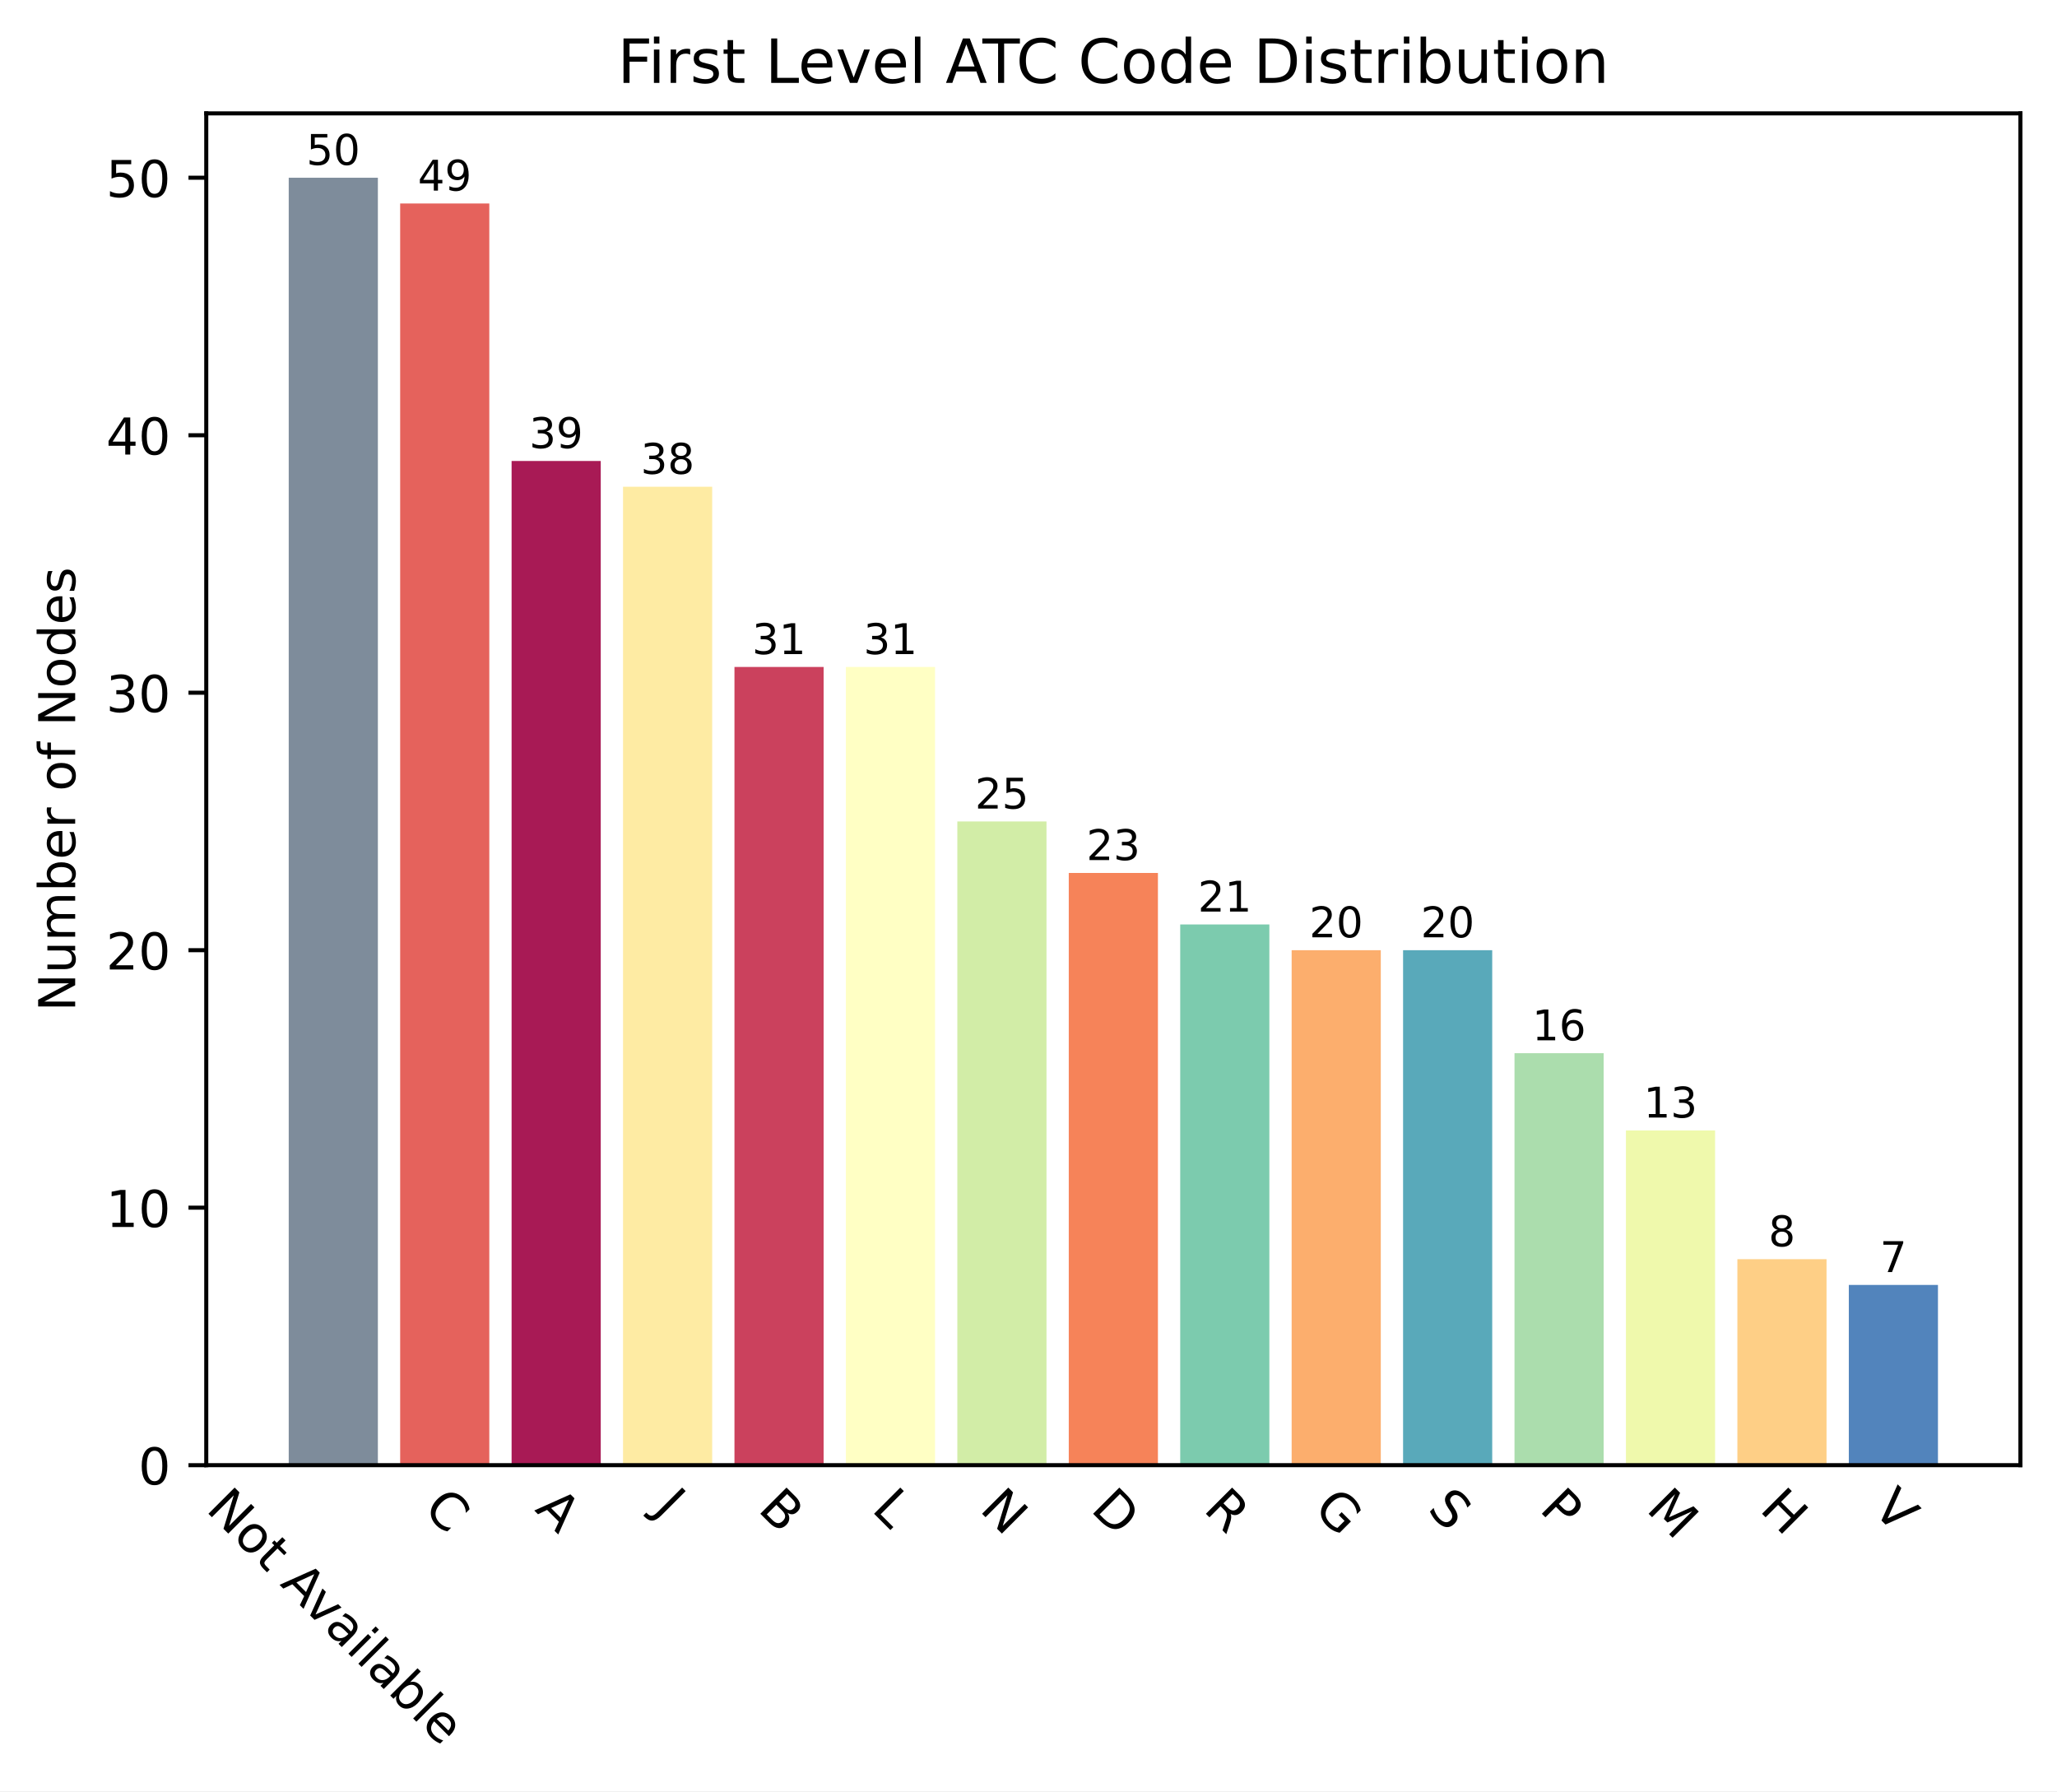
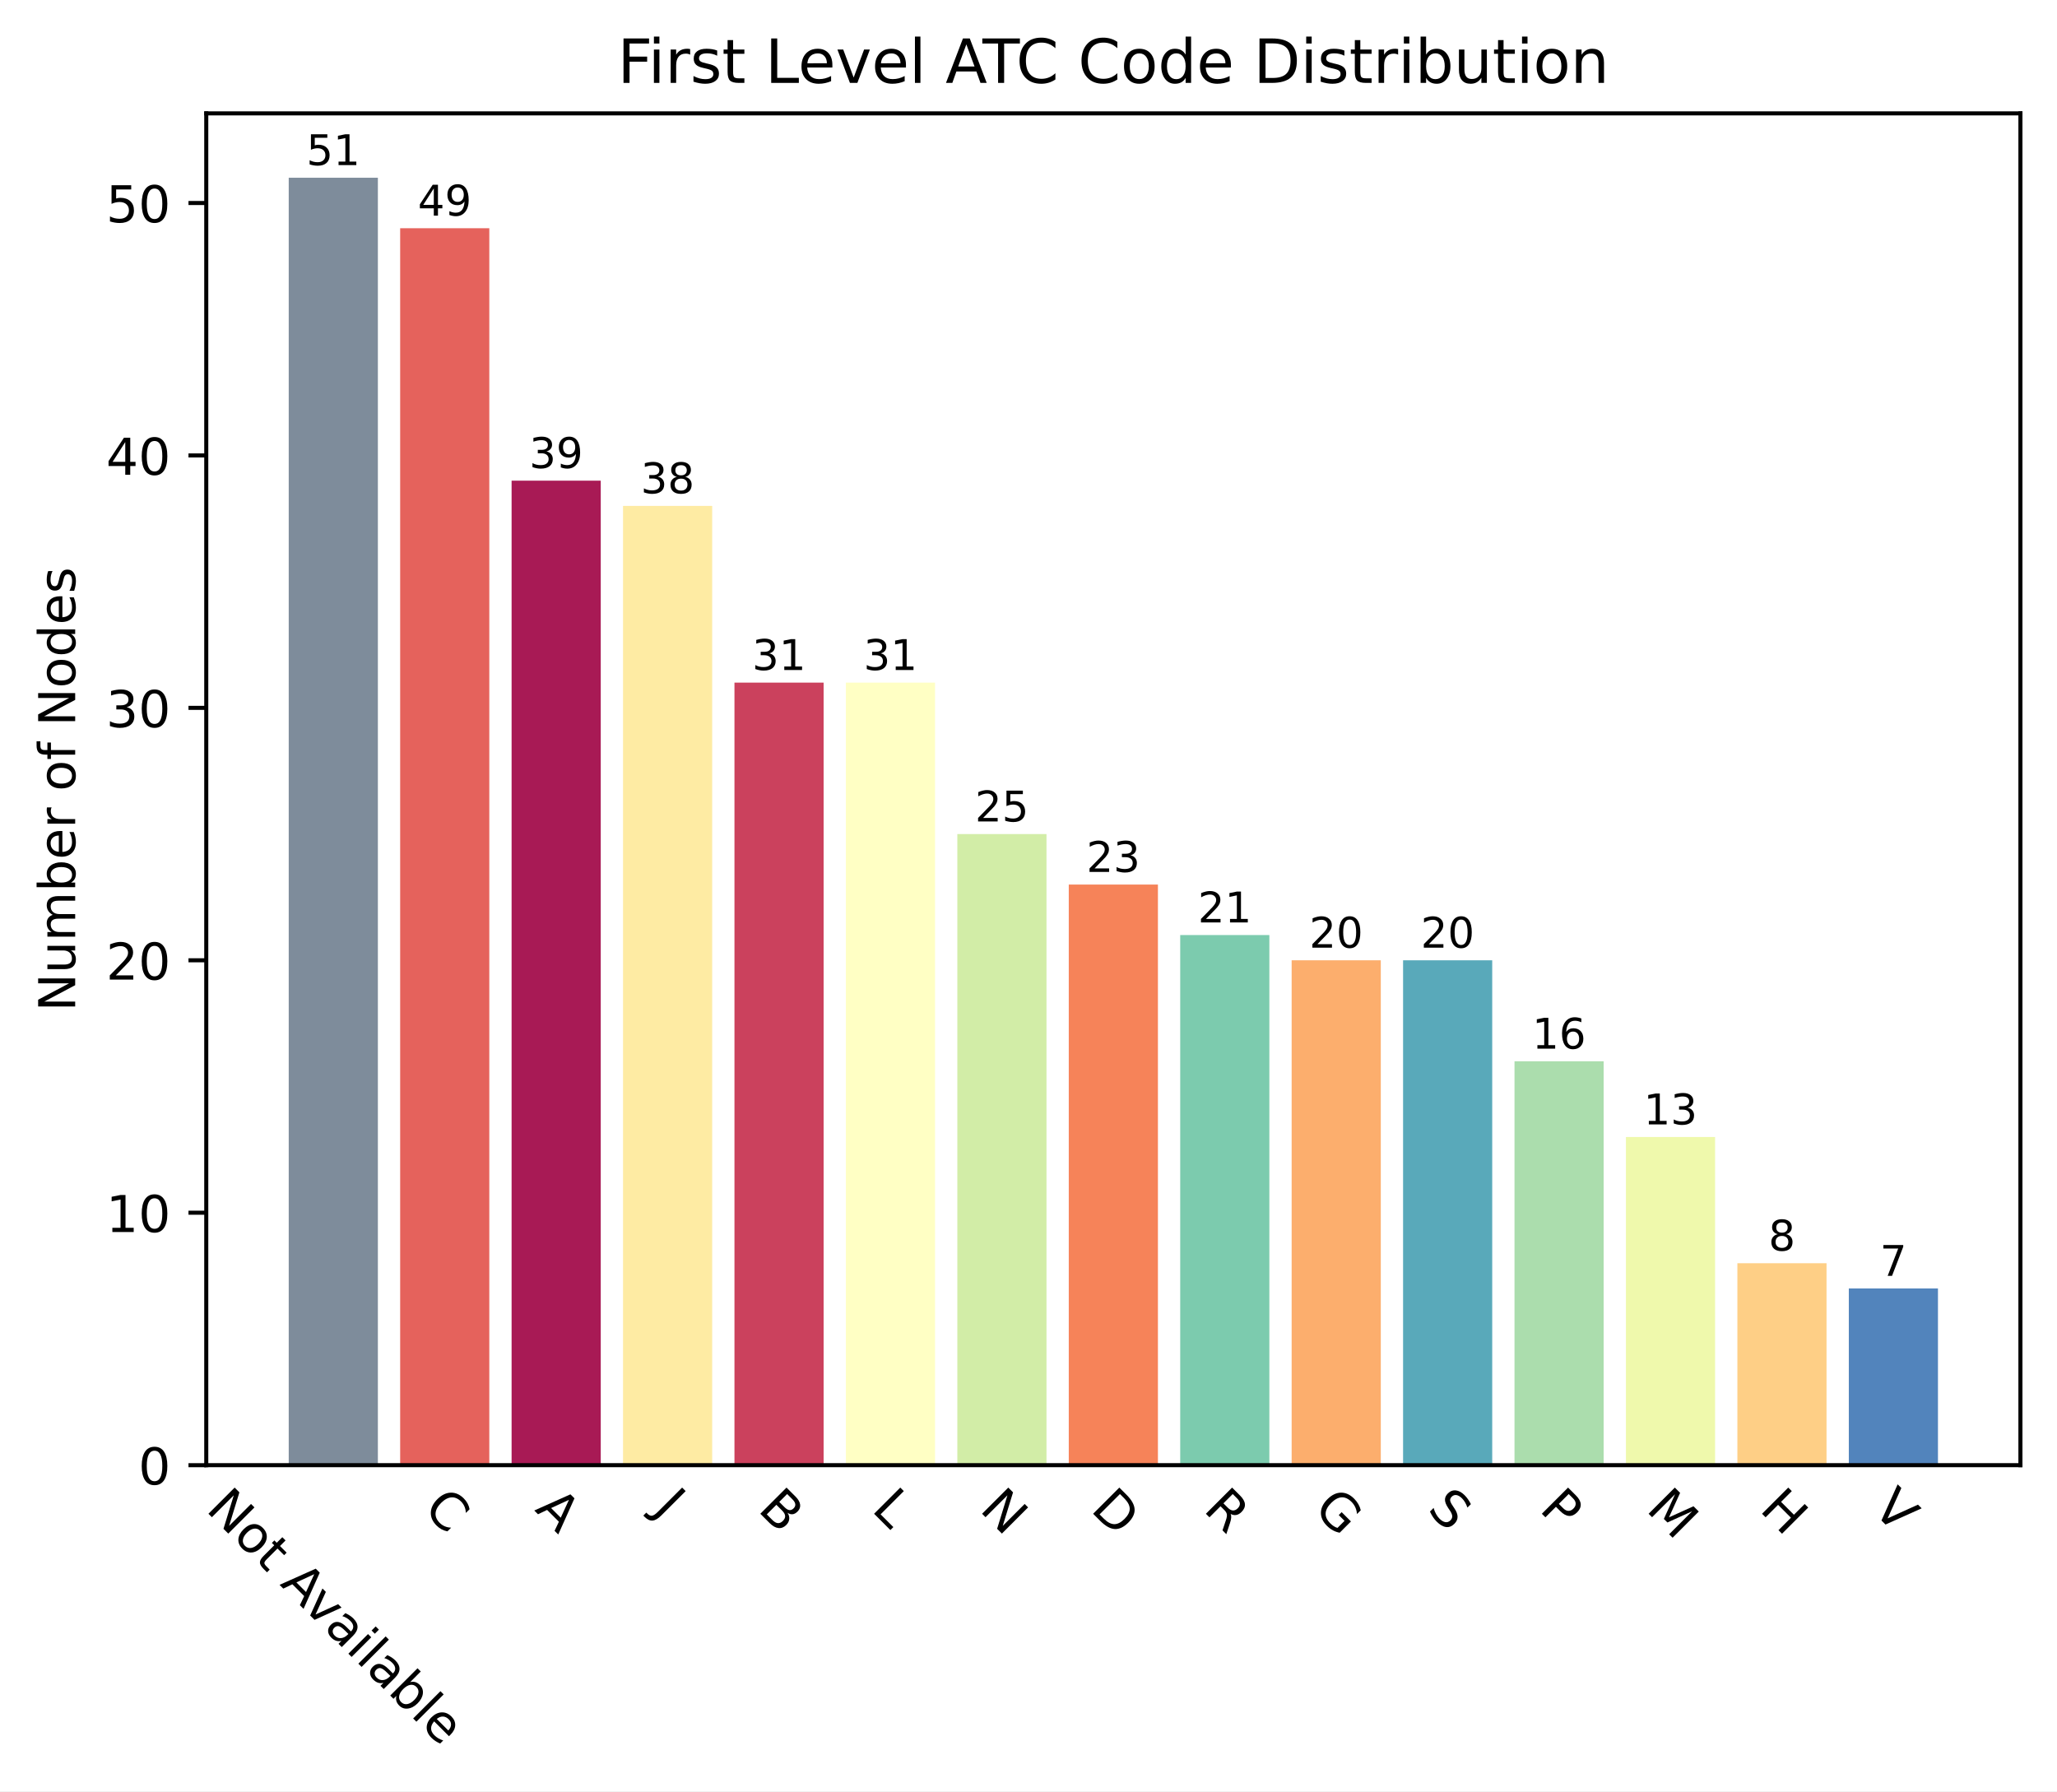
<svg xmlns="http://www.w3.org/2000/svg" xmlns:xlink="http://www.w3.org/1999/xlink" height="352.616pt" version="1.1" viewBox="0 0 404.923 352.616" width="404.923pt">
  <defs>
    <style type="text/css">*{stroke-linecap:butt;stroke-linejoin:round;}</style>
  </defs>
  <g id="figure_1">
    <g id="patch_1">
      <path d="M 0 352.616  L 404.923 352.616  L 404.923 -0  L 0 -0  z " style="fill:#ffffff;" />
    </g>
    <g id="axes_1">
      <g id="patch_2">
        <path d="M 40.603 288.43  L 397.723 288.43  L 397.723 22.318  L 40.603 22.318  z " style="fill:#ffffff;" />
      </g>
      <g id="patch_3">
-         <path clip-path="url(#p609810e2e5)" d="M 56.836 288.43  L 74.385 288.43  L 74.385 34.99  L 56.836 34.99  z " style="fill:#708090;opacity:0.9;" />
+         <path clip-path="url(#p671f96feca)" d="M 56.836 288.43  L 74.385 288.43  L 74.385 34.99  L 56.836 34.99  z " style="fill:#708090;opacity:0.9;" />
      </g>
      <g id="patch_4">
-         <path clip-path="url(#p609810e2e5)" d="M 78.772 288.43  L 96.321 288.43  L 96.321 40.059  L 78.772 40.059  z " style="fill:#e2514a;opacity:0.9;" />
+         <path clip-path="url(#p671f96feca)" d="M 78.772 288.43  L 96.321 288.43  L 96.321 44.929  L 78.772 44.929  z " style="fill:#e2514a;opacity:0.9;" />
      </g>
      <g id="patch_5">
-         <path clip-path="url(#p609810e2e5)" d="M 100.708 288.43  L 118.257 288.43  L 118.257 90.747  L 100.708 90.747  z " style="fill:#9e0142;opacity:0.9;" />
+         <path clip-path="url(#p671f96feca)" d="M 100.708 288.43  L 118.257 288.43  L 118.257 94.623  L 100.708 94.623  z " style="fill:#9e0142;opacity:0.9;" />
      </g>
      <g id="patch_6">
-         <path clip-path="url(#p609810e2e5)" d="M 122.644 288.43  L 140.193 288.43  L 140.193 95.816  L 122.644 95.816  z " style="fill:#fee999;opacity:0.9;" />
+         <path clip-path="url(#p671f96feca)" d="M 122.644 288.43  L 140.193 288.43  L 140.193 99.592  L 122.644 99.592  z " style="fill:#fee999;opacity:0.9;" />
      </g>
      <g id="patch_7">
-         <path clip-path="url(#p609810e2e5)" d="M 144.58 288.43  L 162.129 288.43  L 162.129 131.297  L 144.58 131.297  z " style="fill:#c52c4b;opacity:0.9;" />
+         <path clip-path="url(#p671f96feca)" d="M 144.58 288.43  L 162.129 288.43  L 162.129 134.378  L 144.58 134.378  z " style="fill:#c52c4b;opacity:0.9;" />
      </g>
      <g id="patch_8">
-         <path clip-path="url(#p609810e2e5)" d="M 166.516 288.43  L 184.065 288.43  L 184.065 131.297  L 166.516 131.297  z " style="fill:#ffffbe;opacity:0.9;" />
+         <path clip-path="url(#p671f96feca)" d="M 166.516 288.43  L 184.065 288.43  L 184.065 134.378  L 166.516 134.378  z " style="fill:#ffffbe;opacity:0.9;" />
      </g>
      <g id="patch_9">
-         <path clip-path="url(#p609810e2e5)" d="M 188.453 288.43  L 206.001 288.43  L 206.001 161.71  L 188.453 161.71  z " style="fill:#cdeb9d;opacity:0.9;" />
+         <path clip-path="url(#p671f96feca)" d="M 188.453 288.43  L 206.001 288.43  L 206.001 164.195  L 188.453 164.195  z " style="fill:#cdeb9d;opacity:0.9;" />
      </g>
      <g id="patch_10">
-         <path clip-path="url(#p609810e2e5)" d="M 210.389 288.43  L 227.938 288.43  L 227.938 171.848  L 210.389 171.848  z " style="fill:#f57547;opacity:0.9;" />
+         <path clip-path="url(#p671f96feca)" d="M 210.389 288.43  L 227.938 288.43  L 227.938 174.134  L 210.389 174.134  z " style="fill:#f57547;opacity:0.9;" />
      </g>
      <g id="patch_11">
-         <path clip-path="url(#p609810e2e5)" d="M 232.325 288.43  L 249.874 288.43  L 249.874 181.985  L 232.325 181.985  z " style="fill:#6ec5a5;opacity:0.9;" />
+         <path clip-path="url(#p671f96feca)" d="M 232.325 288.43  L 249.874 288.43  L 249.874 184.072  L 232.325 184.072  z " style="fill:#6ec5a5;opacity:0.9;" />
      </g>
      <g id="patch_12">
-         <path clip-path="url(#p609810e2e5)" d="M 254.261 288.43  L 271.81 288.43  L 271.81 187.054  L 254.261 187.054  z " style="fill:#fca55d;opacity:0.9;" />
+         <path clip-path="url(#p671f96feca)" d="M 254.261 288.43  L 271.81 288.43  L 271.81 189.042  L 254.261 189.042  z " style="fill:#fca55d;opacity:0.9;" />
      </g>
      <g id="patch_13">
-         <path clip-path="url(#p609810e2e5)" d="M 276.197 288.43  L 293.746 288.43  L 293.746 187.054  L 276.197 187.054  z " style="fill:#47a0b3;opacity:0.9;" />
+         <path clip-path="url(#p671f96feca)" d="M 276.197 288.43  L 293.746 288.43  L 293.746 189.042  L 276.197 189.042  z " style="fill:#47a0b3;opacity:0.9;" />
      </g>
      <g id="patch_14">
-         <path clip-path="url(#p609810e2e5)" d="M 298.133 288.43  L 315.682 288.43  L 315.682 207.329  L 298.133 207.329  z " style="fill:#a2d9a4;opacity:0.9;" />
+         <path clip-path="url(#p671f96feca)" d="M 298.133 288.43  L 315.682 288.43  L 315.682 208.92  L 298.133 208.92  z " style="fill:#a2d9a4;opacity:0.9;" />
      </g>
      <g id="patch_15">
-         <path clip-path="url(#p609810e2e5)" d="M 320.069 288.43  L 337.618 288.43  L 337.618 222.536  L 320.069 222.536  z " style="fill:#edf8a3;opacity:0.9;" />
+         <path clip-path="url(#p671f96feca)" d="M 320.069 288.43  L 337.618 288.43  L 337.618 223.828  L 320.069 223.828  z " style="fill:#edf8a3;opacity:0.9;" />
      </g>
      <g id="patch_16">
-         <path clip-path="url(#p609810e2e5)" d="M 342.005 288.43  L 359.554 288.43  L 359.554 247.88  L 342.005 247.88  z " style="fill:#feca79;opacity:0.9;" />
+         <path clip-path="url(#p671f96feca)" d="M 342.005 288.43  L 359.554 288.43  L 359.554 248.675  L 342.005 248.675  z " style="fill:#feca79;opacity:0.9;" />
      </g>
      <g id="patch_17">
-         <path clip-path="url(#p609810e2e5)" d="M 363.942 288.43  L 381.49 288.43  L 381.49 252.949  L 363.942 252.949  z " style="fill:#3f77b5;opacity:0.9;" />
+         <path clip-path="url(#p671f96feca)" d="M 363.942 288.43  L 381.49 288.43  L 381.49 253.644  L 363.942 253.644  z " style="fill:#3f77b5;opacity:0.9;" />
      </g>
      <g id="matplotlib.axis_1">
        <g id="xtick_1">
          <g id="line2d_1" />
          <g id="text_1">
            <g transform="translate(40.33786 297.303)rotate(-315)scale(0.1 -0.1)">
              <defs>
                <path d="M 628 4666  L 1478 4666  L 3547 763  L 3547 4666  L 4159 4666  L 4159 0  L 3309 0  L 1241 3903  L 1241 0  L 628 0  L 628 4666  z " id="DejaVuSans-4e" transform="scale(0.015625)" />
                <path d="M 1959 3097  Q 1497 3097 1228 2736  Q 959 2375 959 1747  Q 959 1119 1226 758  Q 1494 397 1959 397  Q 2419 397 2687 759  Q 2956 1122 2956 1747  Q 2956 2369 2687 2733  Q 2419 3097 1959 3097  z M 1959 3584  Q 2709 3584 3137 3096  Q 3566 2609 3566 1747  Q 3566 888 3137 398  Q 2709 -91 1959 -91  Q 1206 -91 779 398  Q 353 888 353 1747  Q 353 2609 779 3096  Q 1206 3584 1959 3584  z " id="DejaVuSans-6f" transform="scale(0.015625)" />
                <path d="M 1172 4494  L 1172 3500  L 2356 3500  L 2356 3053  L 1172 3053  L 1172 1153  Q 1172 725 1289 603  Q 1406 481 1766 481  L 2356 481  L 2356 0  L 1766 0  Q 1100 0 847 248  Q 594 497 594 1153  L 594 3053  L 172 3053  L 172 3500  L 594 3500  L 594 4494  L 1172 4494  z " id="DejaVuSans-74" transform="scale(0.015625)" />
                <path id="DejaVuSans-20" transform="scale(0.015625)" />
                <path d="M 2188 4044  L 1331 1722  L 3047 1722  L 2188 4044  z M 1831 4666  L 2547 4666  L 4325 0  L 3669 0  L 3244 1197  L 1141 1197  L 716 0  L 50 0  L 1831 4666  z " id="DejaVuSans-41" transform="scale(0.015625)" />
                <path d="M 191 3500  L 800 3500  L 1894 563  L 2988 3500  L 3597 3500  L 2284 0  L 1503 0  L 191 3500  z " id="DejaVuSans-76" transform="scale(0.015625)" />
                <path d="M 2194 1759  Q 1497 1759 1228 1600  Q 959 1441 959 1056  Q 959 750 1161 570  Q 1363 391 1709 391  Q 2188 391 2477 730  Q 2766 1069 2766 1631  L 2766 1759  L 2194 1759  z M 3341 1997  L 3341 0  L 2766 0  L 2766 531  Q 2569 213 2275 61  Q 1981 -91 1556 -91  Q 1019 -91 701 211  Q 384 513 384 1019  Q 384 1609 779 1909  Q 1175 2209 1959 2209  L 2766 2209  L 2766 2266  Q 2766 2663 2505 2880  Q 2244 3097 1772 3097  Q 1472 3097 1187 3025  Q 903 2953 641 2809  L 641 3341  Q 956 3463 1253 3523  Q 1550 3584 1831 3584  Q 2591 3584 2966 3190  Q 3341 2797 3341 1997  z " id="DejaVuSans-61" transform="scale(0.015625)" />
                <path d="M 603 3500  L 1178 3500  L 1178 0  L 603 0  L 603 3500  z M 603 4863  L 1178 4863  L 1178 4134  L 603 4134  L 603 4863  z " id="DejaVuSans-69" transform="scale(0.015625)" />
                <path d="M 603 4863  L 1178 4863  L 1178 0  L 603 0  L 603 4863  z " id="DejaVuSans-6c" transform="scale(0.015625)" />
                <path d="M 3116 1747  Q 3116 2381 2855 2742  Q 2594 3103 2138 3103  Q 1681 3103 1420 2742  Q 1159 2381 1159 1747  Q 1159 1113 1420 752  Q 1681 391 2138 391  Q 2594 391 2855 752  Q 3116 1113 3116 1747  z M 1159 2969  Q 1341 3281 1617 3432  Q 1894 3584 2278 3584  Q 2916 3584 3314 3078  Q 3713 2572 3713 1747  Q 3713 922 3314 415  Q 2916 -91 2278 -91  Q 1894 -91 1617 61  Q 1341 213 1159 525  L 1159 0  L 581 0  L 581 4863  L 1159 4863  L 1159 2969  z " id="DejaVuSans-62" transform="scale(0.015625)" />
                <path d="M 3597 1894  L 3597 1613  L 953 1613  Q 991 1019 1311 708  Q 1631 397 2203 397  Q 2534 397 2845 478  Q 3156 559 3463 722  L 3463 178  Q 3153 47 2828 -22  Q 2503 -91 2169 -91  Q 1331 -91 842 396  Q 353 884 353 1716  Q 353 2575 817 3079  Q 1281 3584 2069 3584  Q 2775 3584 3186 3129  Q 3597 2675 3597 1894  z M 3022 2063  Q 3016 2534 2758 2815  Q 2500 3097 2075 3097  Q 1594 3097 1305 2825  Q 1016 2553 972 2059  L 3022 2063  z " id="DejaVuSans-65" transform="scale(0.015625)" />
              </defs>
              <use xlink:href="#DejaVuSans-4e" />
              <use x="74.805" xlink:href="#DejaVuSans-6f" />
              <use x="135.986" xlink:href="#DejaVuSans-74" />
              <use x="175.195" xlink:href="#DejaVuSans-20" />
              <use x="206.982" xlink:href="#DejaVuSans-41" />
              <use x="269.516" xlink:href="#DejaVuSans-76" />
              <use x="328.695" xlink:href="#DejaVuSans-61" />
              <use x="389.975" xlink:href="#DejaVuSans-69" />
              <use x="417.758" xlink:href="#DejaVuSans-6c" />
              <use x="445.541" xlink:href="#DejaVuSans-61" />
              <use x="506.82" xlink:href="#DejaVuSans-62" />
              <use x="570.297" xlink:href="#DejaVuSans-6c" />
              <use x="598.08" xlink:href="#DejaVuSans-65" />
            </g>
          </g>
        </g>
        <g id="xtick_2">
          <g id="line2d_2" />
          <g id="text_2">
            <g transform="translate(83.12645 297.303)rotate(-315)scale(0.1 -0.1)">
              <defs>
                <path d="M 4122 4306  L 4122 3641  Q 3803 3938 3442 4084  Q 3081 4231 2675 4231  Q 1875 4231 1450 3742  Q 1025 3253 1025 2328  Q 1025 1406 1450 917  Q 1875 428 2675 428  Q 3081 428 3442 575  Q 3803 722 4122 1019  L 4122 359  Q 3791 134 3420 21  Q 3050 -91 2638 -91  Q 1578 -91 968 557  Q 359 1206 359 2328  Q 359 3453 968 4101  Q 1578 4750 2638 4750  Q 3056 4750 3426 4639  Q 3797 4528 4122 4306  z " id="DejaVuSans-43" transform="scale(0.015625)" />
              </defs>
              <use xlink:href="#DejaVuSans-43" />
            </g>
          </g>
        </g>
        <g id="xtick_3">
          <g id="line2d_3" />
          <g id="text_3">
            <g transform="translate(105.1128 297.303)rotate(-315)scale(0.1 -0.1)">
              <use xlink:href="#DejaVuSans-41" />
            </g>
          </g>
        </g>
        <g id="xtick_4">
          <g id="line2d_4" />
          <g id="text_4">
            <g transform="translate(128.4245 297.303)rotate(-315)scale(0.1 -0.1)">
              <defs>
                <path d="M 628 4666  L 1259 4666  L 1259 325  Q 1259 -519 939 -900  Q 619 -1281 -91 -1281  L -331 -1281  L -331 -750  L -134 -750  Q 284 -750 456 -515  Q 628 -281 628 325  L 628 4666  z " id="DejaVuSans-4a" transform="scale(0.015625)" />
              </defs>
              <use xlink:href="#DejaVuSans-4a" />
            </g>
          </g>
        </g>
        <g id="xtick_5">
          <g id="line2d_5" />
          <g id="text_5">
            <g transform="translate(148.9779 297.303)rotate(-315)scale(0.1 -0.1)">
              <defs>
                <path d="M 1259 2228  L 1259 519  L 2272 519  Q 2781 519 3026 730  Q 3272 941 3272 1375  Q 3272 1813 3026 2020  Q 2781 2228 2272 2228  L 1259 2228  z M 1259 4147  L 1259 2741  L 2194 2741  Q 2656 2741 2882 2914  Q 3109 3088 3109 3444  Q 3109 3797 2882 3972  Q 2656 4147 2194 4147  L 1259 4147  z M 628 4666  L 2241 4666  Q 2963 4666 3353 4366  Q 3744 4066 3744 3513  Q 3744 3084 3544 2831  Q 3344 2578 2956 2516  Q 3422 2416 3680 2098  Q 3938 1781 3938 1306  Q 3938 681 3513 340  Q 3088 0 2303 0  L 628 0  L 628 4666  z " id="DejaVuSans-42" transform="scale(0.015625)" />
              </defs>
              <use xlink:href="#DejaVuSans-42" />
            </g>
          </g>
        </g>
        <g id="xtick_6">
          <g id="line2d_6" />
          <g id="text_6">
            <g transform="translate(171.3698 297.303)rotate(-315)scale(0.1 -0.1)">
              <defs>
                <path d="M 628 4666  L 1259 4666  L 1259 531  L 3531 531  L 3531 0  L 628 0  L 628 4666  z " id="DejaVuSans-4c" transform="scale(0.015625)" />
              </defs>
              <use xlink:href="#DejaVuSans-4c" />
            </g>
          </g>
        </g>
        <g id="xtick_7">
          <g id="line2d_7" />
          <g id="text_7">
            <g transform="translate(192.6308 297.303)rotate(-315)scale(0.1 -0.1)">
              <use xlink:href="#DejaVuSans-4e" />
            </g>
          </g>
        </g>
        <g id="xtick_8">
          <g id="line2d_8" />
          <g id="text_8">
            <g transform="translate(214.4896 297.303)rotate(-315)scale(0.1 -0.1)">
              <defs>
                <path d="M 1259 4147  L 1259 519  L 2022 519  Q 2988 519 3436 956  Q 3884 1394 3884 2338  Q 3884 3275 3436 3711  Q 2988 4147 2022 4147  L 1259 4147  z M 628 4666  L 1925 4666  Q 3281 4666 3915 4102  Q 4550 3538 4550 2338  Q 4550 1131 3912 565  Q 3275 0 1925 0  L 628 0  L 628 4666  z " id="DejaVuSans-44" transform="scale(0.015625)" />
              </defs>
              <use xlink:href="#DejaVuSans-44" />
            </g>
          </g>
        </g>
        <g id="xtick_9">
          <g id="line2d_9" />
          <g id="text_9">
            <g transform="translate(236.6914 297.303)rotate(-315)scale(0.1 -0.1)">
              <defs>
                <path d="M 2841 2188  Q 3044 2119 3236 1894  Q 3428 1669 3622 1275  L 4263 0  L 3584 0  L 2988 1197  Q 2756 1666 2539 1819  Q 2322 1972 1947 1972  L 1259 1972  L 1259 0  L 628 0  L 628 4666  L 2053 4666  Q 2853 4666 3247 4331  Q 3641 3997 3641 3322  Q 3641 2881 3436 2590  Q 3231 2300 2841 2188  z M 1259 4147  L 1259 2491  L 2053 2491  Q 2509 2491 2742 2702  Q 2975 2913 2975 3322  Q 2975 3731 2742 3939  Q 2509 4147 2053 4147  L 1259 4147  z " id="DejaVuSans-52" transform="scale(0.015625)" />
              </defs>
              <use xlink:href="#DejaVuSans-52" />
            </g>
          </g>
        </g>
        <g id="xtick_10">
          <g id="line2d_10" />
          <g id="text_10">
            <g transform="translate(258.3447 297.303)rotate(-315)scale(0.1 -0.1)">
              <defs>
                <path d="M 3809 666  L 3809 1919  L 2778 1919  L 2778 2438  L 4434 2438  L 4434 434  Q 4069 175 3628 42  Q 3188 -91 2688 -91  Q 1594 -91 976 548  Q 359 1188 359 2328  Q 359 3472 976 4111  Q 1594 4750 2688 4750  Q 3144 4750 3555 4637  Q 3966 4525 4313 4306  L 4313 3634  Q 3963 3931 3569 4081  Q 3175 4231 2741 4231  Q 1884 4231 1454 3753  Q 1025 3275 1025 2328  Q 1025 1384 1454 906  Q 1884 428 2741 428  Q 3075 428 3337 486  Q 3600 544 3809 666  z " id="DejaVuSans-47" transform="scale(0.015625)" />
              </defs>
              <use xlink:href="#DejaVuSans-47" />
            </g>
          </g>
        </g>
        <g id="xtick_11">
          <g id="line2d_11" />
          <g id="text_11">
            <g transform="translate(280.7758 297.303)rotate(-315)scale(0.1 -0.1)">
              <defs>
                <path d="M 3425 4513  L 3425 3897  Q 3066 4069 2747 4153  Q 2428 4238 2131 4238  Q 1616 4238 1336 4038  Q 1056 3838 1056 3469  Q 1056 3159 1242 3001  Q 1428 2844 1947 2747  L 2328 2669  Q 3034 2534 3370 2195  Q 3706 1856 3706 1288  Q 3706 609 3251 259  Q 2797 -91 1919 -91  Q 1588 -91 1214 -16  Q 841 59 441 206  L 441 856  Q 825 641 1194 531  Q 1563 422 1919 422  Q 2459 422 2753 634  Q 3047 847 3047 1241  Q 3047 1584 2836 1778  Q 2625 1972 2144 2069  L 1759 2144  Q 1053 2284 737 2584  Q 422 2884 422 3419  Q 422 4038 858 4394  Q 1294 4750 2059 4750  Q 2388 4750 2728 4690  Q 3069 4631 3425 4513  z " id="DejaVuSans-53" transform="scale(0.015625)" />
              </defs>
              <use xlink:href="#DejaVuSans-53" />
            </g>
          </g>
        </g>
        <g id="xtick_12">
          <g id="line2d_12" />
          <g id="text_12">
            <g transform="translate(302.8246 297.303)rotate(-315)scale(0.1 -0.1)">
              <defs>
                <path d="M 1259 4147  L 1259 2394  L 2053 2394  Q 2494 2394 2734 2622  Q 2975 2850 2975 3272  Q 2975 3691 2734 3919  Q 2494 4147 2053 4147  L 1259 4147  z M 628 4666  L 2053 4666  Q 2838 4666 3239 4311  Q 3641 3956 3641 3272  Q 3641 2581 3239 2228  Q 2838 1875 2053 1875  L 1259 1875  L 1259 0  L 628 0  L 628 4666  z " id="DejaVuSans-50" transform="scale(0.015625)" />
              </defs>
              <use xlink:href="#DejaVuSans-50" />
            </g>
          </g>
        </g>
        <g id="xtick_13">
          <g id="line2d_13" />
          <g id="text_13">
            <g transform="translate(323.842 297.303)rotate(-315)scale(0.1 -0.1)">
              <defs>
                <path d="M 628 4666  L 1569 4666  L 2759 1491  L 3956 4666  L 4897 4666  L 4897 0  L 4281 0  L 4281 4097  L 3078 897  L 2444 897  L 1241 4097  L 1241 0  L 628 0  L 628 4666  z " id="DejaVuSans-4d" transform="scale(0.015625)" />
              </defs>
              <use xlink:href="#DejaVuSans-4d" />
            </g>
          </g>
        </g>
        <g id="xtick_14">
          <g id="line2d_14" />
          <g id="text_14">
            <g transform="translate(346.1698 297.303)rotate(-315)scale(0.1 -0.1)">
              <defs>
                <path d="M 628 4666  L 1259 4666  L 1259 2753  L 3553 2753  L 3553 4666  L 4184 4666  L 4184 0  L 3553 0  L 3553 2222  L 1259 2222  L 1259 0  L 628 0  L 628 4666  z " id="DejaVuSans-48" transform="scale(0.015625)" />
              </defs>
              <use xlink:href="#DejaVuSans-48" />
            </g>
          </g>
        </g>
        <g id="xtick_15">
          <g id="line2d_15" />
          <g id="text_15">
            <g transform="translate(368.3463 297.303)rotate(-315)scale(0.1 -0.1)">
              <defs>
                <path d="M 1831 0  L 50 4666  L 709 4666  L 2188 738  L 3669 4666  L 4325 4666  L 2547 0  L 1831 0  z " id="DejaVuSans-56" transform="scale(0.015625)" />
              </defs>
              <use xlink:href="#DejaVuSans-56" />
            </g>
          </g>
        </g>
      </g>
      <g id="matplotlib.axis_2">
        <g id="ytick_1">
          <g id="line2d_16">
            <defs>
-               <path d="M 0 0  L -3.5 0  " id="md3f99af1f7" style="stroke:#000000;stroke-width:0.8;" />
+               <path d="M 0 0  L -3.5 0  " id="m466c924cb5" style="stroke:#000000;stroke-width:0.8;" />
            </defs>
            <g>
-               <use style="stroke:#000000;stroke-width:0.8;" x="40.603" xlink:href="#md3f99af1f7" y="288.43" />
+               <use style="stroke:#000000;stroke-width:0.8;" x="40.603" xlink:href="#m466c924cb5" y="288.43" />
            </g>
          </g>
          <g id="text_16">
            <g transform="translate(27.24063 292.2293)scale(0.1 -0.1)">
              <defs>
                <path d="M 2034 4250  Q 1547 4250 1301 3770  Q 1056 3291 1056 2328  Q 1056 1369 1301 889  Q 1547 409 2034 409  Q 2525 409 2770 889  Q 3016 1369 3016 2328  Q 3016 3291 2770 3770  Q 2525 4250 2034 4250  z M 2034 4750  Q 2819 4750 3233 4129  Q 3647 3509 3647 2328  Q 3647 1150 3233 529  Q 2819 -91 2034 -91  Q 1250 -91 836 529  Q 422 1150 422 2328  Q 422 3509 836 4129  Q 1250 4750 2034 4750  z " id="DejaVuSans-30" transform="scale(0.015625)" />
              </defs>
              <use xlink:href="#DejaVuSans-30" />
            </g>
          </g>
        </g>
        <g id="ytick_2">
          <g id="line2d_17">
            <g>
-               <use style="stroke:#000000;stroke-width:0.8;" x="40.603" xlink:href="#md3f99af1f7" y="237.742" />
+               <use style="stroke:#000000;stroke-width:0.8;" x="40.603" xlink:href="#m466c924cb5" y="238.736" />
            </g>
          </g>
          <g id="text_17">
-             <g transform="translate(20.87813 241.5413)scale(0.1 -0.1)">
+             <g transform="translate(20.87813 242.5352)scale(0.1 -0.1)">
              <defs>
                <path d="M 794 531  L 1825 531  L 1825 4091  L 703 3866  L 703 4441  L 1819 4666  L 2450 4666  L 2450 531  L 3481 531  L 3481 0  L 794 0  L 794 531  z " id="DejaVuSans-31" transform="scale(0.015625)" />
              </defs>
              <use xlink:href="#DejaVuSans-31" />
              <use x="63.623" xlink:href="#DejaVuSans-30" />
            </g>
          </g>
        </g>
        <g id="ytick_3">
          <g id="line2d_18">
            <g>
-               <use style="stroke:#000000;stroke-width:0.8;" x="40.603" xlink:href="#md3f99af1f7" y="187.054" />
+               <use style="stroke:#000000;stroke-width:0.8;" x="40.603" xlink:href="#m466c924cb5" y="189.042" />
            </g>
          </g>
          <g id="text_18">
-             <g transform="translate(20.87813 190.8533)scale(0.1 -0.1)">
+             <g transform="translate(20.87813 192.8411)scale(0.1 -0.1)">
              <defs>
                <path d="M 1228 531  L 3431 531  L 3431 0  L 469 0  L 469 531  Q 828 903 1448 1529  Q 2069 2156 2228 2338  Q 2531 2678 2651 2914  Q 2772 3150 2772 3378  Q 2772 3750 2511 3984  Q 2250 4219 1831 4219  Q 1534 4219 1204 4116  Q 875 4013 500 3803  L 500 4441  Q 881 4594 1212 4672  Q 1544 4750 1819 4750  Q 2544 4750 2975 4387  Q 3406 4025 3406 3419  Q 3406 3131 3298 2873  Q 3191 2616 2906 2266  Q 2828 2175 2409 1742  Q 1991 1309 1228 531  z " id="DejaVuSans-32" transform="scale(0.015625)" />
              </defs>
              <use xlink:href="#DejaVuSans-32" />
              <use x="63.623" xlink:href="#DejaVuSans-30" />
            </g>
          </g>
        </g>
        <g id="ytick_4">
          <g id="line2d_19">
            <g>
-               <use style="stroke:#000000;stroke-width:0.8;" x="40.603" xlink:href="#md3f99af1f7" y="136.366" />
+               <use style="stroke:#000000;stroke-width:0.8;" x="40.603" xlink:href="#m466c924cb5" y="139.348" />
            </g>
          </g>
          <g id="text_19">
-             <g transform="translate(20.87813 140.1653)scale(0.1 -0.1)">
+             <g transform="translate(20.87813 143.147)scale(0.1 -0.1)">
              <defs>
                <path d="M 2597 2516  Q 3050 2419 3304 2112  Q 3559 1806 3559 1356  Q 3559 666 3084 287  Q 2609 -91 1734 -91  Q 1441 -91 1130 -33  Q 819 25 488 141  L 488 750  Q 750 597 1062 519  Q 1375 441 1716 441  Q 2309 441 2620 675  Q 2931 909 2931 1356  Q 2931 1769 2642 2001  Q 2353 2234 1838 2234  L 1294 2234  L 1294 2753  L 1863 2753  Q 2328 2753 2575 2939  Q 2822 3125 2822 3475  Q 2822 3834 2567 4026  Q 2313 4219 1838 4219  Q 1578 4219 1281 4162  Q 984 4106 628 3988  L 628 4550  Q 988 4650 1302 4700  Q 1616 4750 1894 4750  Q 2613 4750 3031 4423  Q 3450 4097 3450 3541  Q 3450 3153 3228 2886  Q 3006 2619 2597 2516  z " id="DejaVuSans-33" transform="scale(0.015625)" />
              </defs>
              <use xlink:href="#DejaVuSans-33" />
              <use x="63.623" xlink:href="#DejaVuSans-30" />
            </g>
          </g>
        </g>
        <g id="ytick_5">
          <g id="line2d_20">
            <g>
-               <use style="stroke:#000000;stroke-width:0.8;" x="40.603" xlink:href="#md3f99af1f7" y="85.678" />
+               <use style="stroke:#000000;stroke-width:0.8;" x="40.603" xlink:href="#m466c924cb5" y="89.654" />
            </g>
          </g>
          <g id="text_20">
-             <g transform="translate(20.87813 89.47734)scale(0.1 -0.1)">
+             <g transform="translate(20.87813 93.45287)scale(0.1 -0.1)">
              <defs>
                <path d="M 2419 4116  L 825 1625  L 2419 1625  L 2419 4116  z M 2253 4666  L 3047 4666  L 3047 1625  L 3713 1625  L 3713 1100  L 3047 1100  L 3047 0  L 2419 0  L 2419 1100  L 313 1100  L 313 1709  L 2253 4666  z " id="DejaVuSans-34" transform="scale(0.015625)" />
              </defs>
              <use xlink:href="#DejaVuSans-34" />
              <use x="63.623" xlink:href="#DejaVuSans-30" />
            </g>
          </g>
        </g>
        <g id="ytick_6">
          <g id="line2d_21">
            <g>
-               <use style="stroke:#000000;stroke-width:0.8;" x="40.603" xlink:href="#md3f99af1f7" y="34.99" />
+               <use style="stroke:#000000;stroke-width:0.8;" x="40.603" xlink:href="#m466c924cb5" y="39.96" />
            </g>
          </g>
          <g id="text_21">
-             <g transform="translate(20.87813 38.78934)scale(0.1 -0.1)">
+             <g transform="translate(20.87813 43.75876)scale(0.1 -0.1)">
              <defs>
                <path d="M 691 4666  L 3169 4666  L 3169 4134  L 1269 4134  L 1269 2991  Q 1406 3038 1543 3061  Q 1681 3084 1819 3084  Q 2600 3084 3056 2656  Q 3513 2228 3513 1497  Q 3513 744 3044 326  Q 2575 -91 1722 -91  Q 1428 -91 1123 -41  Q 819 9 494 109  L 494 744  Q 775 591 1075 516  Q 1375 441 1709 441  Q 2250 441 2565 725  Q 2881 1009 2881 1497  Q 2881 1984 2565 2268  Q 2250 2553 1709 2553  Q 1456 2553 1204 2497  Q 953 2441 691 2322  L 691 4666  z " id="DejaVuSans-35" transform="scale(0.015625)" />
              </defs>
              <use xlink:href="#DejaVuSans-35" />
              <use x="63.623" xlink:href="#DejaVuSans-30" />
            </g>
          </g>
        </g>
        <g id="text_22">
          <g transform="translate(14.79844 199.1132)rotate(-90)scale(0.1 -0.1)">
            <defs>
              <path d="M 544 1381  L 544 3500  L 1119 3500  L 1119 1403  Q 1119 906 1312 657  Q 1506 409 1894 409  Q 2359 409 2629 706  Q 2900 1003 2900 1516  L 2900 3500  L 3475 3500  L 3475 0  L 2900 0  L 2900 538  Q 2691 219 2414 64  Q 2138 -91 1772 -91  Q 1169 -91 856 284  Q 544 659 544 1381  z M 1991 3584  L 1991 3584  z " id="DejaVuSans-75" transform="scale(0.015625)" />
              <path d="M 3328 2828  Q 3544 3216 3844 3400  Q 4144 3584 4550 3584  Q 5097 3584 5394 3201  Q 5691 2819 5691 2113  L 5691 0  L 5113 0  L 5113 2094  Q 5113 2597 4934 2840  Q 4756 3084 4391 3084  Q 3944 3084 3684 2787  Q 3425 2491 3425 1978  L 3425 0  L 2847 0  L 2847 2094  Q 2847 2600 2669 2842  Q 2491 3084 2119 3084  Q 1678 3084 1418 2786  Q 1159 2488 1159 1978  L 1159 0  L 581 0  L 581 3500  L 1159 3500  L 1159 2956  Q 1356 3278 1631 3431  Q 1906 3584 2284 3584  Q 2666 3584 2933 3390  Q 3200 3197 3328 2828  z " id="DejaVuSans-6d" transform="scale(0.015625)" />
              <path d="M 2631 2963  Q 2534 3019 2420 3045  Q 2306 3072 2169 3072  Q 1681 3072 1420 2755  Q 1159 2438 1159 1844  L 1159 0  L 581 0  L 581 3500  L 1159 3500  L 1159 2956  Q 1341 3275 1631 3429  Q 1922 3584 2338 3584  Q 2397 3584 2469 3576  Q 2541 3569 2628 3553  L 2631 2963  z " id="DejaVuSans-72" transform="scale(0.015625)" />
              <path d="M 2375 4863  L 2375 4384  L 1825 4384  Q 1516 4384 1395 4259  Q 1275 4134 1275 3809  L 1275 3500  L 2222 3500  L 2222 3053  L 1275 3053  L 1275 0  L 697 0  L 697 3053  L 147 3053  L 147 3500  L 697 3500  L 697 3744  Q 697 4328 969 4595  Q 1241 4863 1831 4863  L 2375 4863  z " id="DejaVuSans-66" transform="scale(0.015625)" />
              <path d="M 2906 2969  L 2906 4863  L 3481 4863  L 3481 0  L 2906 0  L 2906 525  Q 2725 213 2448 61  Q 2172 -91 1784 -91  Q 1150 -91 751 415  Q 353 922 353 1747  Q 353 2572 751 3078  Q 1150 3584 1784 3584  Q 2172 3584 2448 3432  Q 2725 3281 2906 2969  z M 947 1747  Q 947 1113 1208 752  Q 1469 391 1925 391  Q 2381 391 2643 752  Q 2906 1113 2906 1747  Q 2906 2381 2643 2742  Q 2381 3103 1925 3103  Q 1469 3103 1208 2742  Q 947 2381 947 1747  z " id="DejaVuSans-64" transform="scale(0.015625)" />
              <path d="M 2834 3397  L 2834 2853  Q 2591 2978 2328 3040  Q 2066 3103 1784 3103  Q 1356 3103 1142 2972  Q 928 2841 928 2578  Q 928 2378 1081 2264  Q 1234 2150 1697 2047  L 1894 2003  Q 2506 1872 2764 1633  Q 3022 1394 3022 966  Q 3022 478 2636 193  Q 2250 -91 1575 -91  Q 1294 -91 989 -36  Q 684 19 347 128  L 347 722  Q 666 556 975 473  Q 1284 391 1588 391  Q 1994 391 2212 530  Q 2431 669 2431 922  Q 2431 1156 2273 1281  Q 2116 1406 1581 1522  L 1381 1569  Q 847 1681 609 1914  Q 372 2147 372 2553  Q 372 3047 722 3315  Q 1072 3584 1716 3584  Q 2034 3584 2315 3537  Q 2597 3491 2834 3397  z " id="DejaVuSans-73" transform="scale(0.015625)" />
            </defs>
            <use xlink:href="#DejaVuSans-4e" />
            <use x="74.805" xlink:href="#DejaVuSans-75" />
            <use x="138.184" xlink:href="#DejaVuSans-6d" />
            <use x="235.596" xlink:href="#DejaVuSans-62" />
            <use x="299.072" xlink:href="#DejaVuSans-65" />
            <use x="360.596" xlink:href="#DejaVuSans-72" />
            <use x="401.709" xlink:href="#DejaVuSans-20" />
            <use x="433.496" xlink:href="#DejaVuSans-6f" />
            <use x="494.678" xlink:href="#DejaVuSans-66" />
            <use x="529.883" xlink:href="#DejaVuSans-20" />
            <use x="561.67" xlink:href="#DejaVuSans-4e" />
            <use x="636.475" xlink:href="#DejaVuSans-6f" />
            <use x="697.656" xlink:href="#DejaVuSans-64" />
            <use x="761.133" xlink:href="#DejaVuSans-65" />
            <use x="822.656" xlink:href="#DejaVuSans-73" />
          </g>
        </g>
      </g>
      <g id="patch_18">
        <path d="M 40.603 288.43  L 40.603 22.318  " style="fill:none;stroke:#000000;stroke-linecap:square;stroke-linejoin:miter;stroke-width:0.8;" />
      </g>
      <g id="patch_19">
        <path d="M 397.723 288.43  L 397.723 22.318  " style="fill:none;stroke:#000000;stroke-linecap:square;stroke-linejoin:miter;stroke-width:0.8;" />
      </g>
      <g id="patch_20">
        <path d="M 40.603 288.43  L 397.723 288.43  " style="fill:none;stroke:#000000;stroke-linecap:square;stroke-linejoin:miter;stroke-width:0.8;" />
      </g>
      <g id="patch_21">
        <path d="M 40.603 22.318  L 397.723 22.318  " style="fill:none;stroke:#000000;stroke-linecap:square;stroke-linejoin:miter;stroke-width:0.8;" />
      </g>
      <g id="text_23">
-         <g transform="translate(60.31034 32.45573)scale(0.0833 -0.0833)">
+         <g transform="translate(60.31034 32.50542)scale(0.0833 -0.0833)">
          <use xlink:href="#DejaVuSans-35" />
-           <use x="63.623" xlink:href="#DejaVuSans-30" />
+           <use x="63.623" xlink:href="#DejaVuSans-31" />
        </g>
      </g>
      <g id="text_24">
-         <g transform="translate(82.24645 37.52452)scale(0.0833 -0.0833)">
+         <g transform="translate(82.24645 42.44424)scale(0.0833 -0.0833)">
          <defs>
            <path d="M 703 97  L 703 672  Q 941 559 1184 500  Q 1428 441 1663 441  Q 2288 441 2617 861  Q 2947 1281 2994 2138  Q 2813 1869 2534 1725  Q 2256 1581 1919 1581  Q 1219 1581 811 2004  Q 403 2428 403 3163  Q 403 3881 828 4315  Q 1253 4750 1959 4750  Q 2769 4750 3195 4129  Q 3622 3509 3622 2328  Q 3622 1225 3098 567  Q 2575 -91 1691 -91  Q 1453 -91 1209 -44  Q 966 3 703 97  z M 1959 2075  Q 2384 2075 2632 2365  Q 2881 2656 2881 3163  Q 2881 3666 2632 3958  Q 2384 4250 1959 4250  Q 1534 4250 1286 3958  Q 1038 3666 1038 3163  Q 1038 2656 1286 2365  Q 1534 2075 1959 2075  z " id="DejaVuSans-39" transform="scale(0.015625)" />
          </defs>
          <use xlink:href="#DejaVuSans-34" />
          <use x="63.623" xlink:href="#DejaVuSans-39" />
        </g>
      </g>
      <g id="text_25">
-         <g transform="translate(104.1826 88.21252)scale(0.0833 -0.0833)">
+         <g transform="translate(104.1826 92.13836)scale(0.0833 -0.0833)">
          <use xlink:href="#DejaVuSans-33" />
          <use x="63.623" xlink:href="#DejaVuSans-39" />
        </g>
      </g>
      <g id="text_26">
-         <g transform="translate(126.1187 93.28132)scale(0.0833 -0.0833)">
+         <g transform="translate(126.1187 97.10777)scale(0.0833 -0.0833)">
          <defs>
            <path d="M 2034 2216  Q 1584 2216 1326 1975  Q 1069 1734 1069 1313  Q 1069 891 1326 650  Q 1584 409 2034 409  Q 2484 409 2743 651  Q 3003 894 3003 1313  Q 3003 1734 2745 1975  Q 2488 2216 2034 2216  z M 1403 2484  Q 997 2584 770 2862  Q 544 3141 544 3541  Q 544 4100 942 4425  Q 1341 4750 2034 4750  Q 2731 4750 3128 4425  Q 3525 4100 3525 3541  Q 3525 3141 3298 2862  Q 3072 2584 2669 2484  Q 3125 2378 3379 2068  Q 3634 1759 3634 1313  Q 3634 634 3220 271  Q 2806 -91 2034 -91  Q 1263 -91 848 271  Q 434 634 434 1313  Q 434 1759 690 2068  Q 947 2378 1403 2484  z M 1172 3481  Q 1172 3119 1398 2916  Q 1625 2713 2034 2713  Q 2441 2713 2670 2916  Q 2900 3119 2900 3481  Q 2900 3844 2670 4047  Q 2441 4250 2034 4250  Q 1625 4250 1398 4047  Q 1172 3844 1172 3481  z " id="DejaVuSans-38" transform="scale(0.015625)" />
          </defs>
          <use xlink:href="#DejaVuSans-33" />
          <use x="63.623" xlink:href="#DejaVuSans-38" />
        </g>
      </g>
      <g id="text_27">
-         <g transform="translate(148.0548 128.7629)scale(0.0833 -0.0833)">
+         <g transform="translate(148.0548 131.8937)scale(0.0833 -0.0833)">
          <use xlink:href="#DejaVuSans-33" />
          <use x="63.623" xlink:href="#DejaVuSans-31" />
        </g>
      </g>
      <g id="text_28">
-         <g transform="translate(169.9909 128.7629)scale(0.0833 -0.0833)">
+         <g transform="translate(169.9909 131.8937)scale(0.0833 -0.0833)">
          <use xlink:href="#DejaVuSans-33" />
          <use x="63.623" xlink:href="#DejaVuSans-31" />
        </g>
      </g>
      <g id="text_29">
-         <g transform="translate(191.927 159.1757)scale(0.0833 -0.0833)">
+         <g transform="translate(191.927 161.7101)scale(0.0833 -0.0833)">
          <use xlink:href="#DejaVuSans-32" />
          <use x="63.623" xlink:href="#DejaVuSans-35" />
        </g>
      </g>
      <g id="text_30">
-         <g transform="translate(213.8632 169.3133)scale(0.0833 -0.0833)">
+         <g transform="translate(213.8632 171.6489)scale(0.0833 -0.0833)">
          <use xlink:href="#DejaVuSans-32" />
          <use x="63.623" xlink:href="#DejaVuSans-33" />
        </g>
      </g>
      <g id="text_31">
-         <g transform="translate(235.7993 179.4509)scale(0.0833 -0.0833)">
+         <g transform="translate(235.7993 181.5878)scale(0.0833 -0.0833)">
          <use xlink:href="#DejaVuSans-32" />
          <use x="63.623" xlink:href="#DejaVuSans-31" />
        </g>
      </g>
      <g id="text_32">
-         <g transform="translate(257.7354 184.5197)scale(0.0833 -0.0833)">
+         <g transform="translate(257.7354 186.5572)scale(0.0833 -0.0833)">
          <use xlink:href="#DejaVuSans-32" />
          <use x="63.623" xlink:href="#DejaVuSans-30" />
        </g>
      </g>
      <g id="text_33">
-         <g transform="translate(279.6715 184.5197)scale(0.0833 -0.0833)">
+         <g transform="translate(279.6715 186.5572)scale(0.0833 -0.0833)">
          <use xlink:href="#DejaVuSans-32" />
          <use x="63.623" xlink:href="#DejaVuSans-30" />
        </g>
      </g>
      <g id="text_34">
-         <g transform="translate(301.6076 204.7949)scale(0.0833 -0.0833)">
+         <g transform="translate(301.6076 206.4348)scale(0.0833 -0.0833)">
          <defs>
            <path d="M 2113 2584  Q 1688 2584 1439 2293  Q 1191 2003 1191 1497  Q 1191 994 1439 701  Q 1688 409 2113 409  Q 2538 409 2786 701  Q 3034 994 3034 1497  Q 3034 2003 2786 2293  Q 2538 2584 2113 2584  z M 3366 4563  L 3366 3988  Q 3128 4100 2886 4159  Q 2644 4219 2406 4219  Q 1781 4219 1451 3797  Q 1122 3375 1075 2522  Q 1259 2794 1537 2939  Q 1816 3084 2150 3084  Q 2853 3084 3261 2657  Q 3669 2231 3669 1497  Q 3669 778 3244 343  Q 2819 -91 2113 -91  Q 1303 -91 875 529  Q 447 1150 447 2328  Q 447 3434 972 4092  Q 1497 4750 2381 4750  Q 2619 4750 2861 4703  Q 3103 4656 3366 4563  z " id="DejaVuSans-36" transform="scale(0.015625)" />
          </defs>
          <use xlink:href="#DejaVuSans-31" />
          <use x="63.623" xlink:href="#DejaVuSans-36" />
        </g>
      </g>
      <g id="text_35">
-         <g transform="translate(323.5438 220.0013)scale(0.0833 -0.0833)">
+         <g transform="translate(323.5438 221.3431)scale(0.0833 -0.0833)">
          <use xlink:href="#DejaVuSans-31" />
          <use x="63.623" xlink:href="#DejaVuSans-33" />
        </g>
      </g>
      <g id="text_36">
-         <g transform="translate(348.1299 245.3453)scale(0.0833 -0.0833)">
+         <g transform="translate(348.1299 246.1901)scale(0.0833 -0.0833)">
          <use xlink:href="#DejaVuSans-38" />
        </g>
      </g>
      <g id="text_37">
-         <g transform="translate(370.066 250.4141)scale(0.0833 -0.0833)">
+         <g transform="translate(370.066 251.1595)scale(0.0833 -0.0833)">
          <defs>
            <path d="M 525 4666  L 3525 4666  L 3525 4397  L 1831 0  L 1172 0  L 2766 4134  L 525 4134  L 525 4666  z " id="DejaVuSans-37" transform="scale(0.015625)" />
          </defs>
          <use xlink:href="#DejaVuSans-37" />
        </g>
      </g>
      <g id="text_38">
        <g transform="translate(121.5628 16.31812)scale(0.12 -0.12)">
          <defs>
            <path d="M 628 4666  L 3309 4666  L 3309 4134  L 1259 4134  L 1259 2759  L 3109 2759  L 3109 2228  L 1259 2228  L 1259 0  L 628 0  L 628 4666  z " id="DejaVuSans-46" transform="scale(0.015625)" />
            <path d="M -19 4666  L 3928 4666  L 3928 4134  L 2272 4134  L 2272 0  L 1638 0  L 1638 4134  L -19 4134  L -19 4666  z " id="DejaVuSans-54" transform="scale(0.015625)" />
            <path d="M 3513 2113  L 3513 0  L 2938 0  L 2938 2094  Q 2938 2591 2744 2837  Q 2550 3084 2163 3084  Q 1697 3084 1428 2787  Q 1159 2491 1159 1978  L 1159 0  L 581 0  L 581 3500  L 1159 3500  L 1159 2956  Q 1366 3272 1645 3428  Q 1925 3584 2291 3584  Q 2894 3584 3203 3211  Q 3513 2838 3513 2113  z " id="DejaVuSans-6e" transform="scale(0.015625)" />
          </defs>
          <use xlink:href="#DejaVuSans-46" />
          <use x="50.27" xlink:href="#DejaVuSans-69" />
          <use x="78.053" xlink:href="#DejaVuSans-72" />
          <use x="119.166" xlink:href="#DejaVuSans-73" />
          <use x="171.266" xlink:href="#DejaVuSans-74" />
          <use x="210.475" xlink:href="#DejaVuSans-20" />
          <use x="242.262" xlink:href="#DejaVuSans-4c" />
          <use x="296.225" xlink:href="#DejaVuSans-65" />
          <use x="357.748" xlink:href="#DejaVuSans-76" />
          <use x="416.928" xlink:href="#DejaVuSans-65" />
          <use x="478.451" xlink:href="#DejaVuSans-6c" />
          <use x="506.234" xlink:href="#DejaVuSans-20" />
          <use x="538.021" xlink:href="#DejaVuSans-41" />
          <use x="598.68" xlink:href="#DejaVuSans-54" />
          <use x="653.889" xlink:href="#DejaVuSans-43" />
          <use x="723.713" xlink:href="#DejaVuSans-20" />
          <use x="755.5" xlink:href="#DejaVuSans-43" />
          <use x="825.324" xlink:href="#DejaVuSans-6f" />
          <use x="886.506" xlink:href="#DejaVuSans-64" />
          <use x="949.982" xlink:href="#DejaVuSans-65" />
          <use x="1011.506" xlink:href="#DejaVuSans-20" />
          <use x="1043.293" xlink:href="#DejaVuSans-44" />
          <use x="1120.295" xlink:href="#DejaVuSans-69" />
          <use x="1148.078" xlink:href="#DejaVuSans-73" />
          <use x="1200.178" xlink:href="#DejaVuSans-74" />
          <use x="1239.387" xlink:href="#DejaVuSans-72" />
          <use x="1280.5" xlink:href="#DejaVuSans-69" />
          <use x="1308.283" xlink:href="#DejaVuSans-62" />
          <use x="1371.76" xlink:href="#DejaVuSans-75" />
          <use x="1435.139" xlink:href="#DejaVuSans-74" />
          <use x="1474.348" xlink:href="#DejaVuSans-69" />
          <use x="1502.131" xlink:href="#DejaVuSans-6f" />
          <use x="1563.312" xlink:href="#DejaVuSans-6e" />
        </g>
      </g>
    </g>
  </g>
  <defs>
-     <clipPath id="p609810e2e5">
+     <clipPath id="p671f96feca">
      <rect height="266.112" width="357.12" x="40.603" y="22.318" />
    </clipPath>
  </defs>
</svg>
